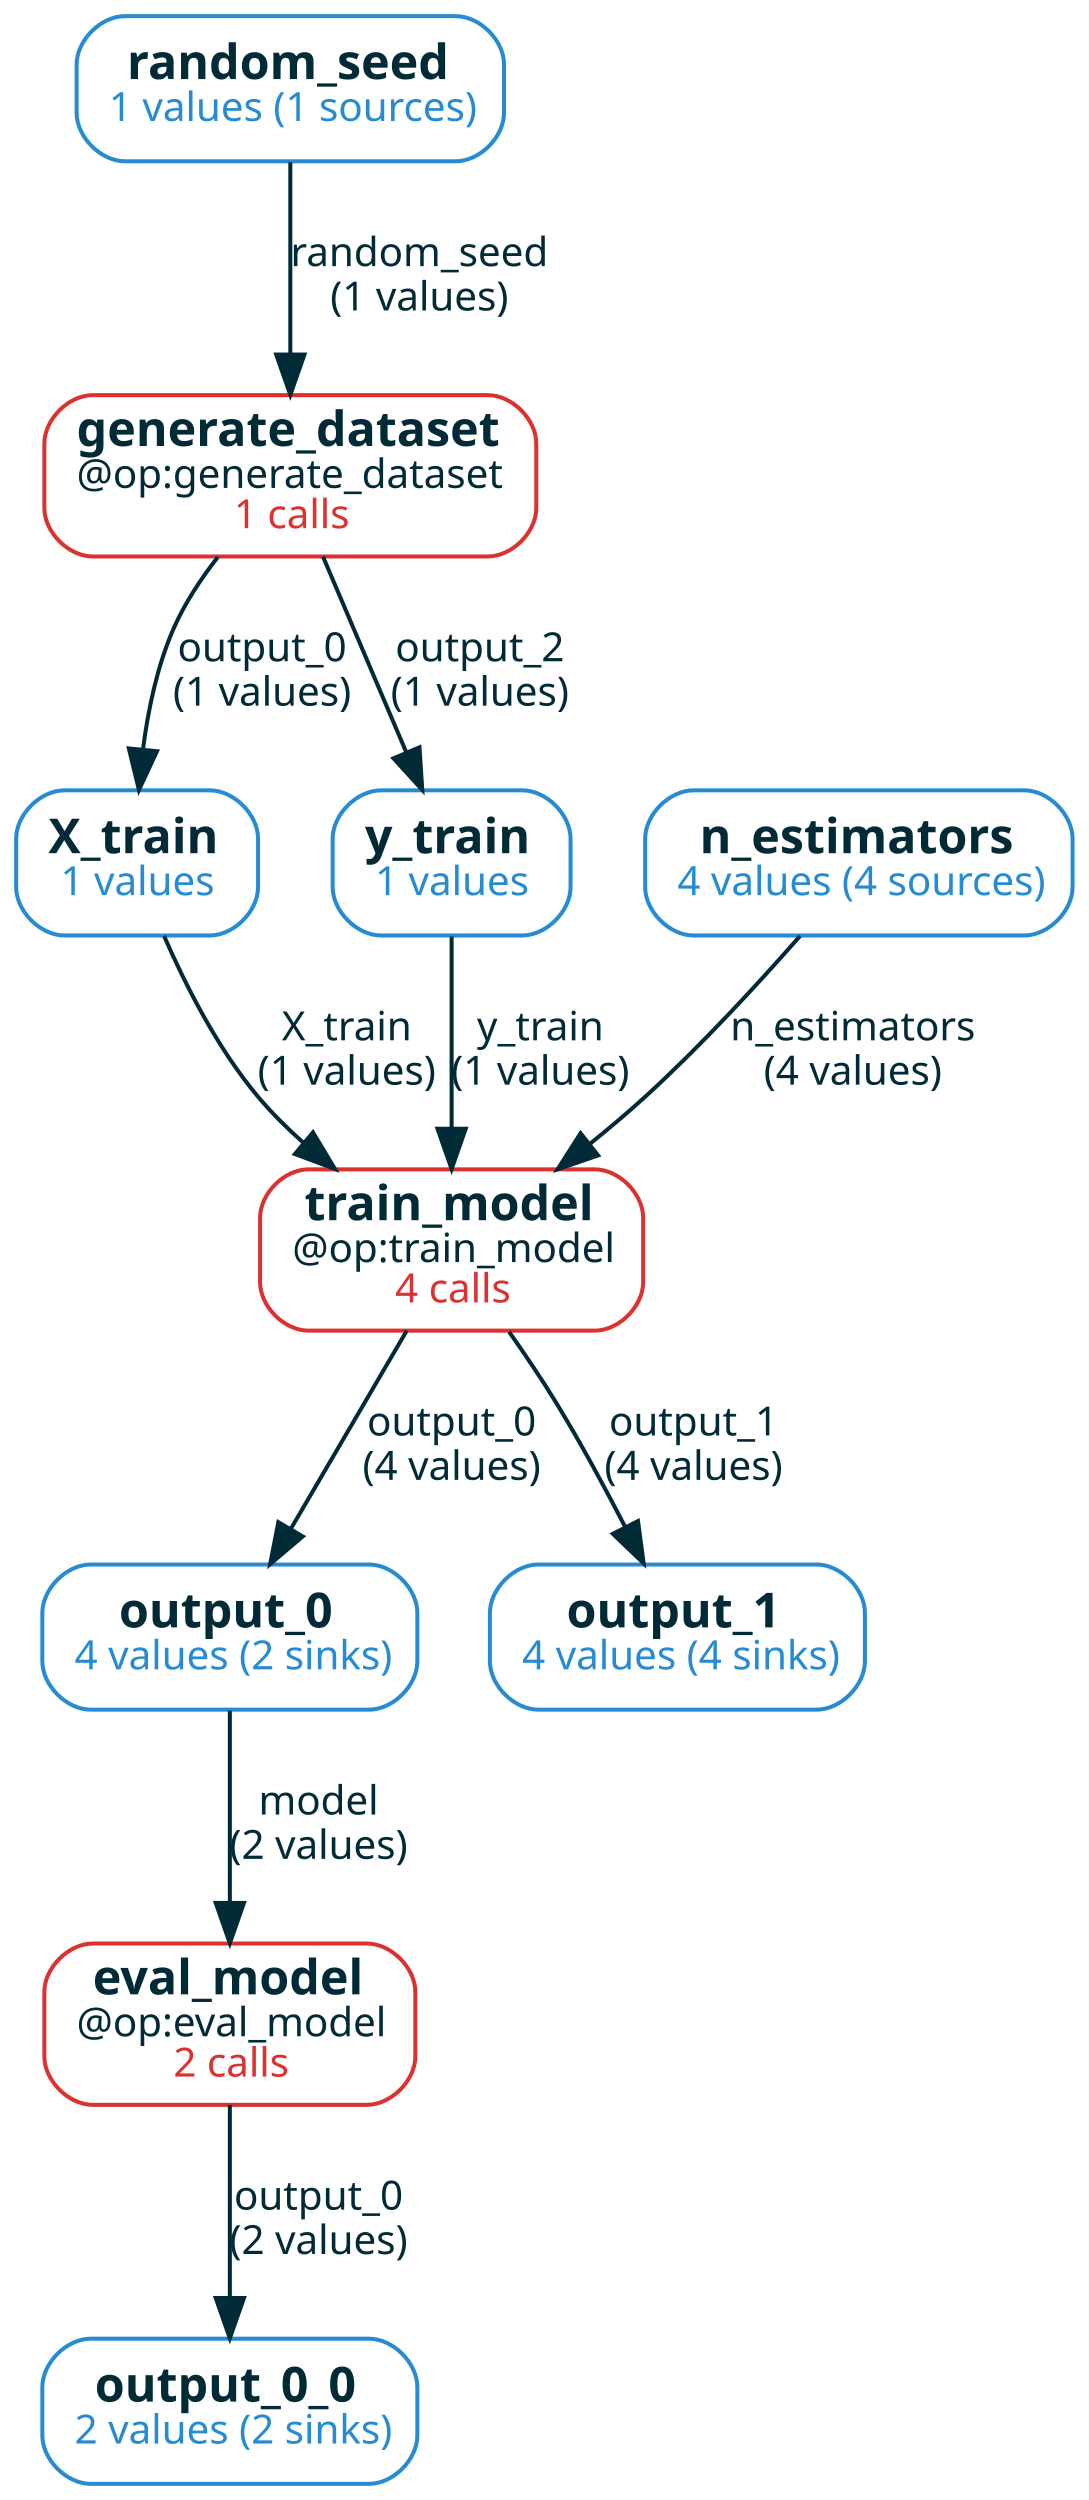
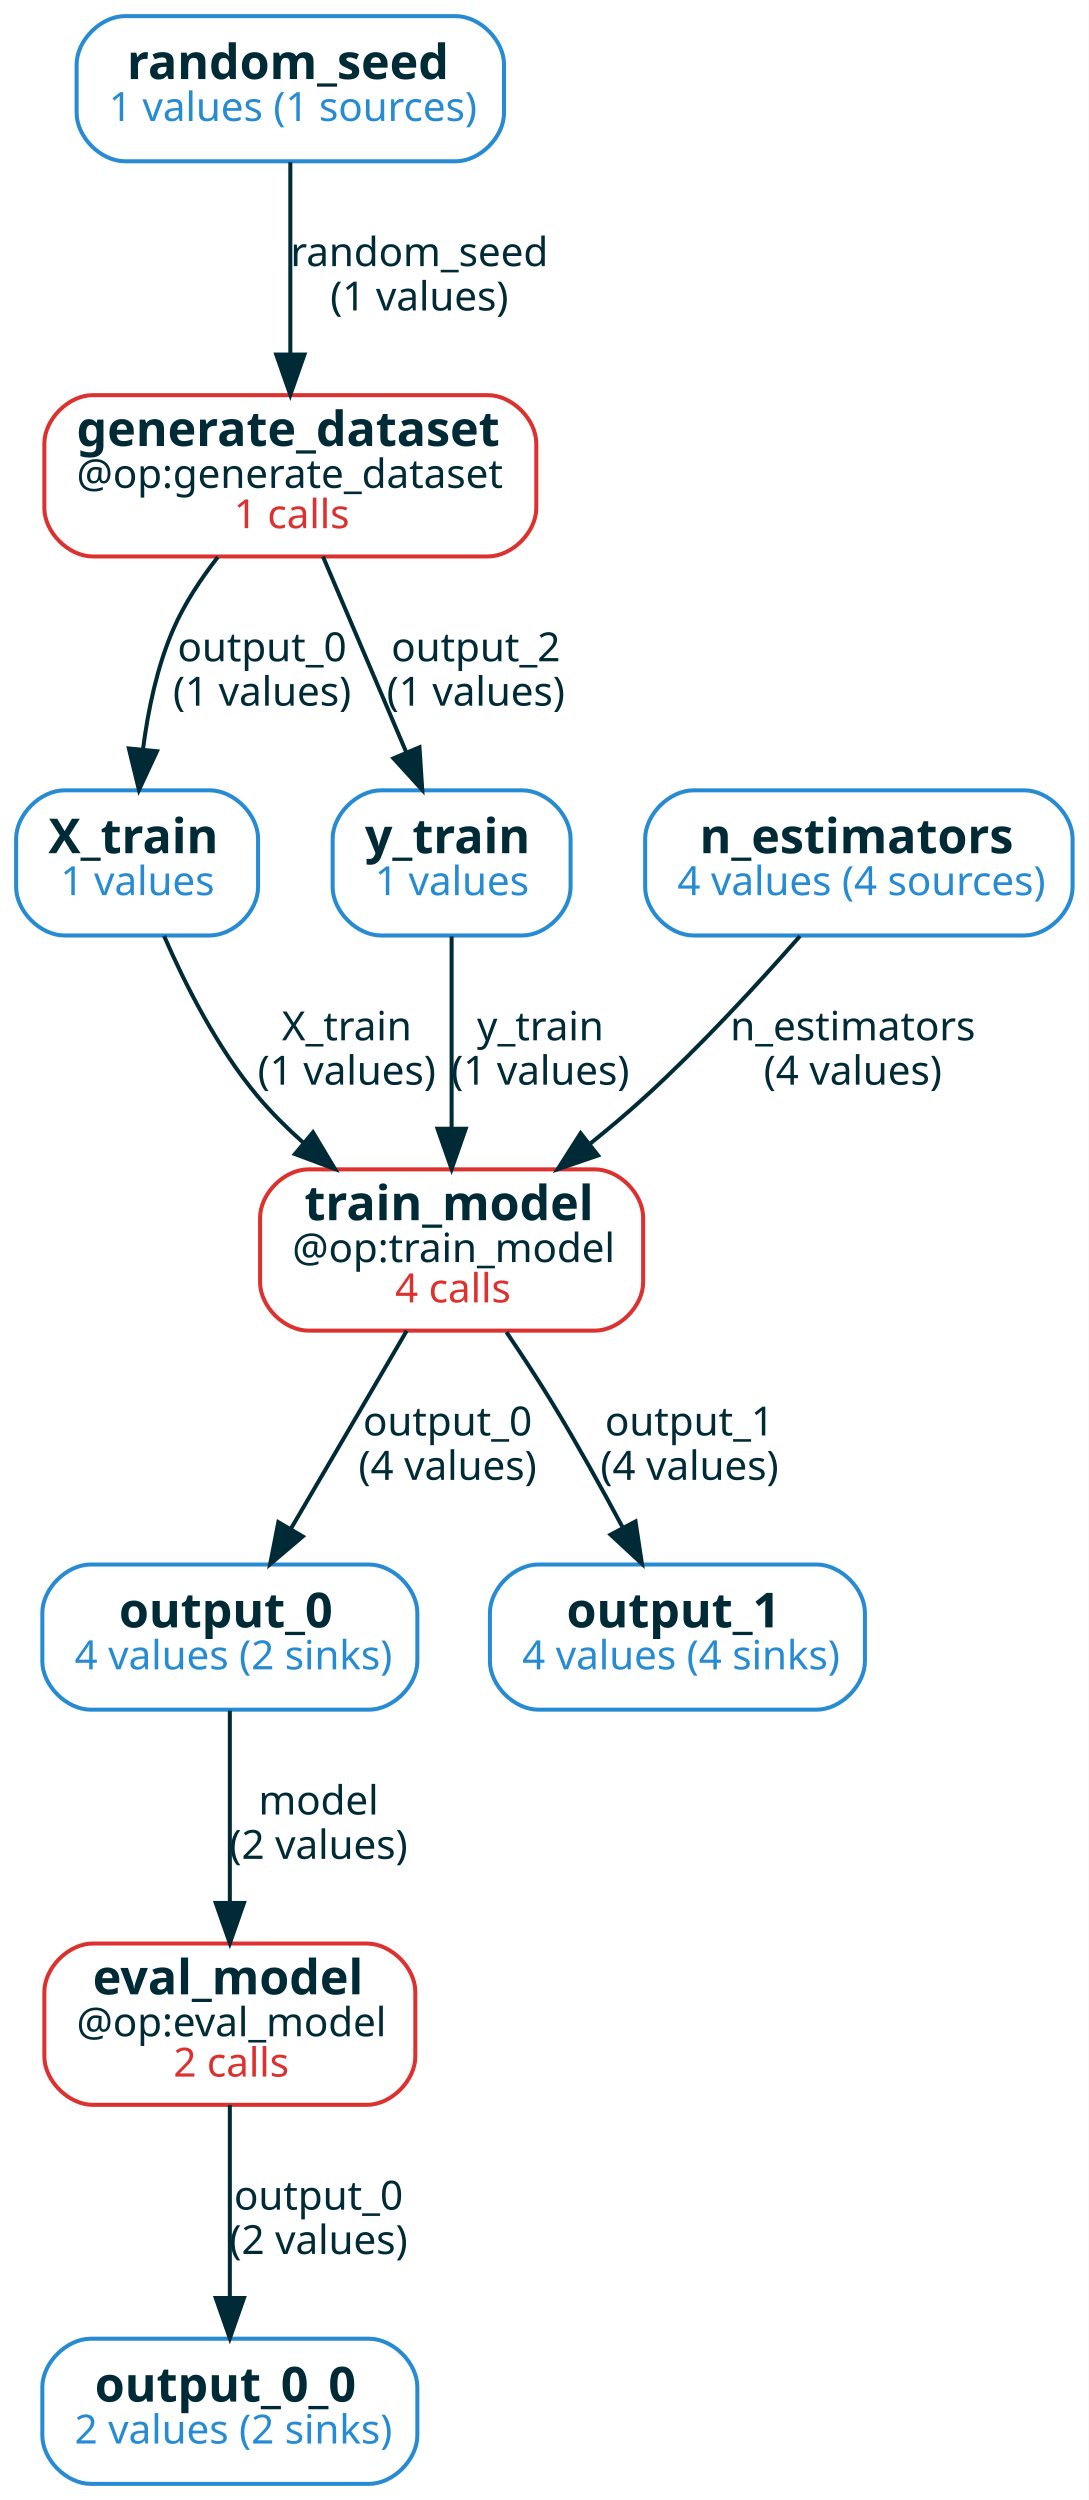
<svg xmlns="http://www.w3.org/2000/svg" width="270pt" height="620pt" viewBox="0.00 0.00 270.00 620.00">
  <g id="graph0" class="graph" transform="scale(1 1) rotate(0) translate(4 616)">
    <polygon fill="white" stroke="transparent" points="-4,4 -4,-616 266,-616 266,4 -4,4" />
    <g id="node1" class="node">
+       <path fill="none" stroke="#268bd2" d="M48,-420C48,-420 12,-420 12,-420 6,-420 0,-414 0,-408 0,-408 0,-396 0,-396 0,-390 6,-384 12,-384 12,-384 48,-384 48,-384 54,-384 60,-390 60,-396 60,-396 60,-408 60,-408 60,-414 54,-420 48,-420" />
+       <text text-anchor="start" x="8" y="-404.4" font-family="RobotoMono" font-weight="bold" font-size="12.00" fill="#002b36">X_train</text>
+       <text text-anchor="start" x="11" y="-394" font-family="RobotoMono" font-size="10.00" fill="#268bd2">1 values</text>
+     </g>
+     <g id="node9" class="node">
+       <path fill="none" stroke="#dc322f" d="M143.5,-326C143.5,-326 72.5,-326 72.5,-326 66.5,-326 60.5,-320 60.5,-314 60.5,-314 60.5,-298 60.5,-298 60.5,-292 66.5,-286 72.5,-286 72.5,-286 143.5,-286 143.5,-286 149.5,-286 155.5,-292 155.5,-298 155.5,-298 155.5,-314 155.5,-314 155.5,-320 149.5,-326 143.5,-326" />
+       <text text-anchor="start" x="71.5" y="-313.4" font-family="RobotoMono" font-weight="bold" font-size="12.00" fill="#002b36">train_model</text>
+       <text text-anchor="start" x="68.5" y="-303" font-family="RobotoMono" font-size="10.00" fill="#002b36">@op:train_model</text>
+       <text text-anchor="start" x="94" y="-293" font-family="RobotoMono" font-size="10.00" fill="#dc322f">4 calls</text>
+     </g>
+     <g id="edge5" class="edge">
+       <path fill="none" stroke="#002b36" d="M36.69,-383.88C41.9,-371.91 49.92,-355.98 60,-344 63.34,-340.03 67.18,-336.21 71.2,-332.63" />
+       <polygon fill="#002b36" stroke="#002b36" points="73.62,-335.18 79.07,-326.09 69.14,-329.79 73.62,-335.18" />
+       <text text-anchor="middle" x="82" y="-358" font-family="RobotoMono" font-size="10.00" fill="#002b36">X_train</text>
+       <text text-anchor="middle" x="82" y="-347" font-family="RobotoMono" font-size="10.00" fill="#002b36">(1 values)</text>
+     </g>
+     <g id="node2" class="node">
      <path fill="none" stroke="#268bd2" d="M109,-612C109,-612 27,-612 27,-612 21,-612 15,-606 15,-600 15,-600 15,-588 15,-588 15,-582 21,-576 27,-576 27,-576 109,-576 109,-576 115,-576 121,-582 121,-588 121,-588 121,-600 121,-600 121,-606 115,-612 109,-612" />
      <text text-anchor="start" x="27.5" y="-596.4" font-family="RobotoMono" font-weight="bold" font-size="12.00" fill="#002b36">random_seed</text>
      <text text-anchor="start" x="23" y="-586" font-family="RobotoMono" font-size="10.00" fill="#268bd2">1 values (1 sources)</text>
    </g>
    <g id="node8" class="node">
      <path fill="none" stroke="#dc322f" d="M117,-518C117,-518 19,-518 19,-518 13,-518 7,-512 7,-506 7,-506 7,-490 7,-490 7,-484 13,-478 19,-478 19,-478 117,-478 117,-478 123,-478 129,-484 129,-490 129,-490 129,-506 129,-506 129,-512 123,-518 117,-518" />
      <text text-anchor="start" x="15" y="-505.4" font-family="RobotoMono" font-weight="bold" font-size="12.00" fill="#002b36">generate_dataset</text>
      <text text-anchor="start" x="15" y="-495" font-family="RobotoMono" font-size="10.00" fill="#002b36">@op:generate_dataset</text>
      <text text-anchor="start" x="54" y="-485" font-family="RobotoMono" font-size="10.00" fill="#dc322f">1 calls</text>
    </g>
    <g id="edge9" class="edge">
      <path fill="none" stroke="#002b36" d="M68,-575.76C68,-562.5 68,-543.86 68,-528.27" />
      <polygon fill="#002b36" stroke="#002b36" points="71.5,-528.07 68,-518.07 64.5,-528.07 71.5,-528.07" />
      <text text-anchor="middle" x="100" y="-550" font-family="RobotoMono" font-size="10.00" fill="#002b36">random_seed</text>
      <text text-anchor="middle" x="100" y="-539" font-family="RobotoMono" font-size="10.00" fill="#002b36">(1 values)</text>
    </g>
-     <g id="node2" class="node">
-       <path fill="none" stroke="#268bd2" d="M48,-420C48,-420 12,-420 12,-420 6,-420 0,-414 0,-408 0,-408 0,-396 0,-396 0,-390 6,-384 12,-384 12,-384 48,-384 48,-384 54,-384 60,-390 60,-396 60,-396 60,-408 60,-408 60,-414 54,-420 48,-420" />
-       <text text-anchor="start" x="8" y="-404.4" font-family="RobotoMono" font-weight="bold" font-size="12.00" fill="#002b36">X_train</text>
-       <text text-anchor="start" x="11" y="-394" font-family="RobotoMono" font-size="10.00" fill="#268bd2">1 values</text>
-     </g>
-     <g id="node9" class="node">
-       <path fill="none" stroke="#dc322f" d="M143.5,-326C143.5,-326 72.5,-326 72.5,-326 66.5,-326 60.5,-320 60.5,-314 60.5,-314 60.5,-298 60.5,-298 60.5,-292 66.5,-286 72.5,-286 72.5,-286 143.5,-286 143.5,-286 149.5,-286 155.5,-292 155.5,-298 155.5,-298 155.5,-314 155.5,-314 155.5,-320 149.5,-326 143.5,-326" />
-       <text text-anchor="start" x="71.5" y="-313.4" font-family="RobotoMono" font-weight="bold" font-size="12.00" fill="#002b36">train_model</text>
-       <text text-anchor="start" x="68.5" y="-303" font-family="RobotoMono" font-size="10.00" fill="#002b36">@op:train_model</text>
-       <text text-anchor="start" x="94" y="-293" font-family="RobotoMono" font-size="10.00" fill="#dc322f">4 calls</text>
-     </g>
-     <g id="edge4" class="edge">
-       <path fill="none" stroke="#002b36" d="M36.69,-383.88C41.9,-371.91 49.92,-355.98 60,-344 63.34,-340.03 67.18,-336.21 71.2,-332.63" />
-       <polygon fill="#002b36" stroke="#002b36" points="73.62,-335.18 79.07,-326.09 69.14,-329.79 73.62,-335.18" />
-       <text text-anchor="middle" x="82" y="-358" font-family="RobotoMono" font-size="10.00" fill="#002b36">X_train</text>
-       <text text-anchor="middle" x="82" y="-347" font-family="RobotoMono" font-size="10.00" fill="#002b36">(1 values)</text>
-     </g>
    <g id="node3" class="node">
-       <path fill="none" stroke="#268bd2" d="M250,-420C250,-420 168,-420 168,-420 162,-420 156,-414 156,-408 156,-408 156,-396 156,-396 156,-390 162,-384 168,-384 168,-384 250,-384 250,-384 256,-384 262,-390 262,-396 262,-396 262,-408 262,-408 262,-414 256,-420 250,-420" />
-       <text text-anchor="start" x="169.5" y="-404.4" font-family="RobotoMono" font-weight="bold" font-size="12.00" fill="#002b36">n_estimators</text>
-       <text text-anchor="start" x="164" y="-394" font-family="RobotoMono" font-size="10.00" fill="#268bd2">4 values (4 sources)</text>
-     </g>
-     <g id="edge3" class="edge">
-       <path fill="none" stroke="#002b36" d="M194.38,-383.84C184.1,-372.15 169.78,-356.56 156,-344 151.67,-340.05 146.94,-336.06 142.21,-332.25" />
-       <polygon fill="#002b36" stroke="#002b36" points="144.32,-329.45 134.29,-326.02 139.99,-334.96 144.32,-329.45" />
-       <text text-anchor="middle" x="207.5" y="-358" font-family="RobotoMono" font-size="10.00" fill="#002b36">n_estimators</text>
-       <text text-anchor="middle" x="207.5" y="-347" font-family="RobotoMono" font-size="10.00" fill="#002b36">(4 values)</text>
-     </g>
-     <g id="node4" class="node">
      <path fill="none" stroke="#268bd2" d="M87.5,-228C87.5,-228 18.5,-228 18.5,-228 12.5,-228 6.5,-222 6.5,-216 6.5,-216 6.5,-204 6.5,-204 6.5,-198 12.5,-192 18.5,-192 18.5,-192 87.5,-192 87.5,-192 93.5,-192 99.5,-198 99.5,-204 99.5,-204 99.5,-216 99.5,-216 99.5,-222 93.5,-228 87.5,-228" />
      <text text-anchor="start" x="25.5" y="-212.4" font-family="RobotoMono" font-weight="bold" font-size="12.00" fill="#002b36">output_0</text>
      <text text-anchor="start" x="14.5" y="-202" font-family="RobotoMono" font-size="10.00" fill="#268bd2">4 values (2 sinks)</text>
    </g>
    <g id="node10" class="node">
      <path fill="none" stroke="#dc322f" d="M87,-134C87,-134 19,-134 19,-134 13,-134 7,-128 7,-122 7,-122 7,-106 7,-106 7,-100 13,-94 19,-94 19,-94 87,-94 87,-94 93,-94 99,-100 99,-106 99,-106 99,-122 99,-122 99,-128 93,-134 87,-134" />
      <text text-anchor="start" x="19" y="-121.4" font-family="RobotoMono" font-weight="bold" font-size="12.00" fill="#002b36">eval_model</text>
      <text text-anchor="start" x="15" y="-111" font-family="RobotoMono" font-size="10.00" fill="#002b36">@op:eval_model</text>
      <text text-anchor="start" x="39" y="-101" font-family="RobotoMono" font-size="10.00" fill="#dc322f">2 calls</text>
    </g>
    <g id="edge6" class="edge">
      <path fill="none" stroke="#002b36" d="M53,-191.76C53,-178.5 53,-159.86 53,-144.27" />
      <polygon fill="#002b36" stroke="#002b36" points="56.5,-144.07 53,-134.07 49.5,-144.07 56.5,-144.07" />
      <text text-anchor="middle" x="75" y="-166" font-family="RobotoMono" font-size="10.00" fill="#002b36">model</text>
      <text text-anchor="middle" x="75" y="-155" font-family="RobotoMono" font-size="10.00" fill="#002b36">(2 values)</text>
    </g>
-     <g id="node5" class="node">
-       <path fill="none" stroke="#268bd2" d="M198.5,-228C198.5,-228 129.5,-228 129.5,-228 123.5,-228 117.5,-222 117.5,-216 117.5,-216 117.5,-204 117.5,-204 117.5,-198 123.5,-192 129.5,-192 129.5,-192 198.5,-192 198.5,-192 204.5,-192 210.5,-198 210.5,-204 210.5,-204 210.5,-216 210.5,-216 210.5,-222 204.5,-228 198.5,-228" />
-       <text text-anchor="start" x="136.5" y="-212.4" font-family="RobotoMono" font-weight="bold" font-size="12.00" fill="#002b36">output_1</text>
-       <text text-anchor="start" x="125.5" y="-202" font-family="RobotoMono" font-size="10.00" fill="#268bd2">4 values (4 sinks)</text>
-     </g>
-     <g id="node6" class="node">
+     <g id="node4" class="node">
      <path fill="none" stroke="#268bd2" d="M125.5,-420C125.5,-420 90.5,-420 90.5,-420 84.5,-420 78.5,-414 78.5,-408 78.5,-408 78.5,-396 78.5,-396 78.5,-390 84.5,-384 90.5,-384 90.5,-384 125.5,-384 125.5,-384 131.5,-384 137.5,-390 137.5,-396 137.5,-396 137.5,-408 137.5,-408 137.5,-414 131.5,-420 125.5,-420" />
      <text text-anchor="start" x="86.5" y="-404.4" font-family="RobotoMono" font-weight="bold" font-size="12.00" fill="#002b36">y_train</text>
      <text text-anchor="start" x="89" y="-394" font-family="RobotoMono" font-size="10.00" fill="#268bd2">1 values</text>
    </g>
-     <g id="edge5" class="edge">
+     <g id="edge3" class="edge">
      <path fill="none" stroke="#002b36" d="M108,-383.76C108,-370.5 108,-351.86 108,-336.27" />
      <polygon fill="#002b36" stroke="#002b36" points="111.5,-336.07 108,-326.07 104.5,-336.07 111.5,-336.07" />
      <text text-anchor="middle" x="130" y="-358" font-family="RobotoMono" font-size="10.00" fill="#002b36">y_train</text>
      <text text-anchor="middle" x="130" y="-347" font-family="RobotoMono" font-size="10.00" fill="#002b36">(1 values)</text>
+     </g>
+     <g id="node5" class="node">
+       <path fill="none" stroke="#268bd2" d="M250,-420C250,-420 168,-420 168,-420 162,-420 156,-414 156,-408 156,-408 156,-396 156,-396 156,-390 162,-384 168,-384 168,-384 250,-384 250,-384 256,-384 262,-390 262,-396 262,-396 262,-408 262,-408 262,-414 256,-420 250,-420" />
+       <text text-anchor="start" x="169.5" y="-404.4" font-family="RobotoMono" font-weight="bold" font-size="12.00" fill="#002b36">n_estimators</text>
+       <text text-anchor="start" x="164" y="-394" font-family="RobotoMono" font-size="10.00" fill="#268bd2">4 values (4 sources)</text>
+     </g>
+     <g id="edge4" class="edge">
+       <path fill="none" stroke="#002b36" d="M194.38,-383.84C184.1,-372.15 169.78,-356.56 156,-344 151.67,-340.05 146.94,-336.06 142.21,-332.25" />
+       <polygon fill="#002b36" stroke="#002b36" points="144.32,-329.45 134.29,-326.02 139.99,-334.96 144.32,-329.45" />
+       <text text-anchor="middle" x="207.5" y="-358" font-family="RobotoMono" font-size="10.00" fill="#002b36">n_estimators</text>
+       <text text-anchor="middle" x="207.5" y="-347" font-family="RobotoMono" font-size="10.00" fill="#002b36">(4 values)</text>
+     </g>
+     <g id="node6" class="node">
+       <path fill="none" stroke="#268bd2" d="M198.5,-228C198.5,-228 129.5,-228 129.5,-228 123.5,-228 117.5,-222 117.5,-216 117.5,-216 117.5,-204 117.5,-204 117.5,-198 123.5,-192 129.5,-192 129.5,-192 198.5,-192 198.5,-192 204.5,-192 210.5,-198 210.5,-204 210.5,-204 210.5,-216 210.5,-216 210.5,-222 204.5,-228 198.5,-228" />
+       <text text-anchor="start" x="136.5" y="-212.4" font-family="RobotoMono" font-weight="bold" font-size="12.00" fill="#002b36">output_1</text>
+       <text text-anchor="start" x="125.5" y="-202" font-family="RobotoMono" font-size="10.00" fill="#268bd2">4 values (4 sinks)</text>
    </g>
    <g id="node7" class="node">
      <path fill="none" stroke="#268bd2" d="M87.5,-36C87.5,-36 18.5,-36 18.5,-36 12.5,-36 6.5,-30 6.5,-24 6.5,-24 6.5,-12 6.5,-12 6.5,-6 12.5,0 18.5,0 18.5,0 87.5,0 87.5,0 93.5,0 99.5,-6 99.5,-12 99.5,-12 99.5,-24 99.5,-24 99.5,-30 93.5,-36 87.5,-36" />
      <text text-anchor="start" x="19.5" y="-20.4" font-family="RobotoMono" font-weight="bold" font-size="12.00" fill="#002b36">output_0_0</text>
      <text text-anchor="start" x="14.5" y="-10" font-family="RobotoMono" font-size="10.00" fill="#268bd2">2 values (2 sinks)</text>
    </g>
    <g id="edge7" class="edge">
      <path fill="none" stroke="#002b36" d="M50.02,-477.85C45.8,-472.43 41.74,-466.29 39,-460 34.95,-450.69 32.69,-439.82 31.45,-430.08" />
      <polygon fill="#002b36" stroke="#002b36" points="34.93,-429.69 30.46,-420.09 27.96,-430.38 34.93,-429.69" />
      <text text-anchor="middle" x="61" y="-452" font-family="RobotoMono" font-size="10.00" fill="#002b36">output_0</text>
      <text text-anchor="middle" x="61" y="-441" font-family="RobotoMono" font-size="10.00" fill="#002b36">(1 values)</text>
    </g>
    <g id="edge8" class="edge">
      <path fill="none" stroke="#002b36" d="M76.09,-477.98C82.01,-464.07 90.12,-445.03 96.68,-429.61" />
      <polygon fill="#002b36" stroke="#002b36" points="100.03,-430.67 100.72,-420.1 93.59,-427.93 100.03,-430.67" />
-       <text text-anchor="middle" x="115" y="-452" font-family="RobotoMono" font-size="10.00" fill="#002b36">output_2</text>
-       <text text-anchor="middle" x="115" y="-441" font-family="RobotoMono" font-size="10.00" fill="#002b36">(1 values)</text>
+       <text text-anchor="middle" x="114" y="-452" font-family="RobotoMono" font-size="10.00" fill="#002b36">output_2</text>
+       <text text-anchor="middle" x="114" y="-441" font-family="RobotoMono" font-size="10.00" fill="#002b36">(1 values)</text>
+     </g>
+     <g id="edge2" class="edge">
+       <path fill="none" stroke="#002b36" d="M96.87,-285.98C88.58,-271.81 77.17,-252.3 68.06,-236.74" />
+       <polygon fill="#002b36" stroke="#002b36" points="71.08,-234.96 63,-228.1 65.03,-238.5 71.08,-234.96" />
+       <text text-anchor="middle" x="107" y="-260" font-family="RobotoMono" font-size="10.00" fill="#002b36">output_0</text>
+       <text text-anchor="middle" x="107" y="-249" font-family="RobotoMono" font-size="10.00" fill="#002b36">(4 values)</text>
    </g>
    <g id="edge1" class="edge">
-       <path fill="none" stroke="#002b36" d="M96.87,-285.98C88.58,-271.81 77.17,-252.3 68.06,-236.74" />
-       <polygon fill="#002b36" stroke="#002b36" points="71.08,-234.96 63,-228.1 65.03,-238.5 71.08,-234.96" />
-       <text text-anchor="middle" x="108" y="-260" font-family="RobotoMono" font-size="10.00" fill="#002b36">output_0</text>
-       <text text-anchor="middle" x="108" y="-249" font-family="RobotoMono" font-size="10.00" fill="#002b36">(4 values)</text>
-     </g>
-     <g id="edge2" class="edge">
-       <path fill="none" stroke="#002b36" d="M122.24,-285.73C126.2,-280.11 130.4,-273.9 134,-268 139.95,-258.27 145.92,-247.24 150.95,-237.5" />
-       <polygon fill="#002b36" stroke="#002b36" points="154.22,-238.78 155.63,-228.28 147.98,-235.61 154.22,-238.78" />
-       <text text-anchor="middle" x="168" y="-260" font-family="RobotoMono" font-size="10.00" fill="#002b36">output_1</text>
-       <text text-anchor="middle" x="168" y="-249" font-family="RobotoMono" font-size="10.00" fill="#002b36">(4 values)</text>
+       <path fill="none" stroke="#002b36" d="M121.59,-285.64C125.4,-280.02 129.46,-273.83 133,-268 139.03,-258.08 145.23,-246.91 150.48,-237.1" />
+       <polygon fill="#002b36" stroke="#002b36" points="153.61,-238.68 155.2,-228.2 147.42,-235.4 153.61,-238.68" />
+       <text text-anchor="middle" x="167" y="-260" font-family="RobotoMono" font-size="10.00" fill="#002b36">output_1</text>
+       <text text-anchor="middle" x="167" y="-249" font-family="RobotoMono" font-size="10.00" fill="#002b36">(4 values)</text>
    </g>
    <g id="edge10" class="edge">
      <path fill="none" stroke="#002b36" d="M53,-93.98C53,-80.34 53,-61.75 53,-46.5" />
      <polygon fill="#002b36" stroke="#002b36" points="56.5,-46.1 53,-36.1 49.5,-46.1 56.5,-46.1" />
      <text text-anchor="middle" x="75" y="-68" font-family="RobotoMono" font-size="10.00" fill="#002b36">output_0</text>
      <text text-anchor="middle" x="75" y="-57" font-family="RobotoMono" font-size="10.00" fill="#002b36">(2 values)</text>
    </g>
  </g>
</svg>
